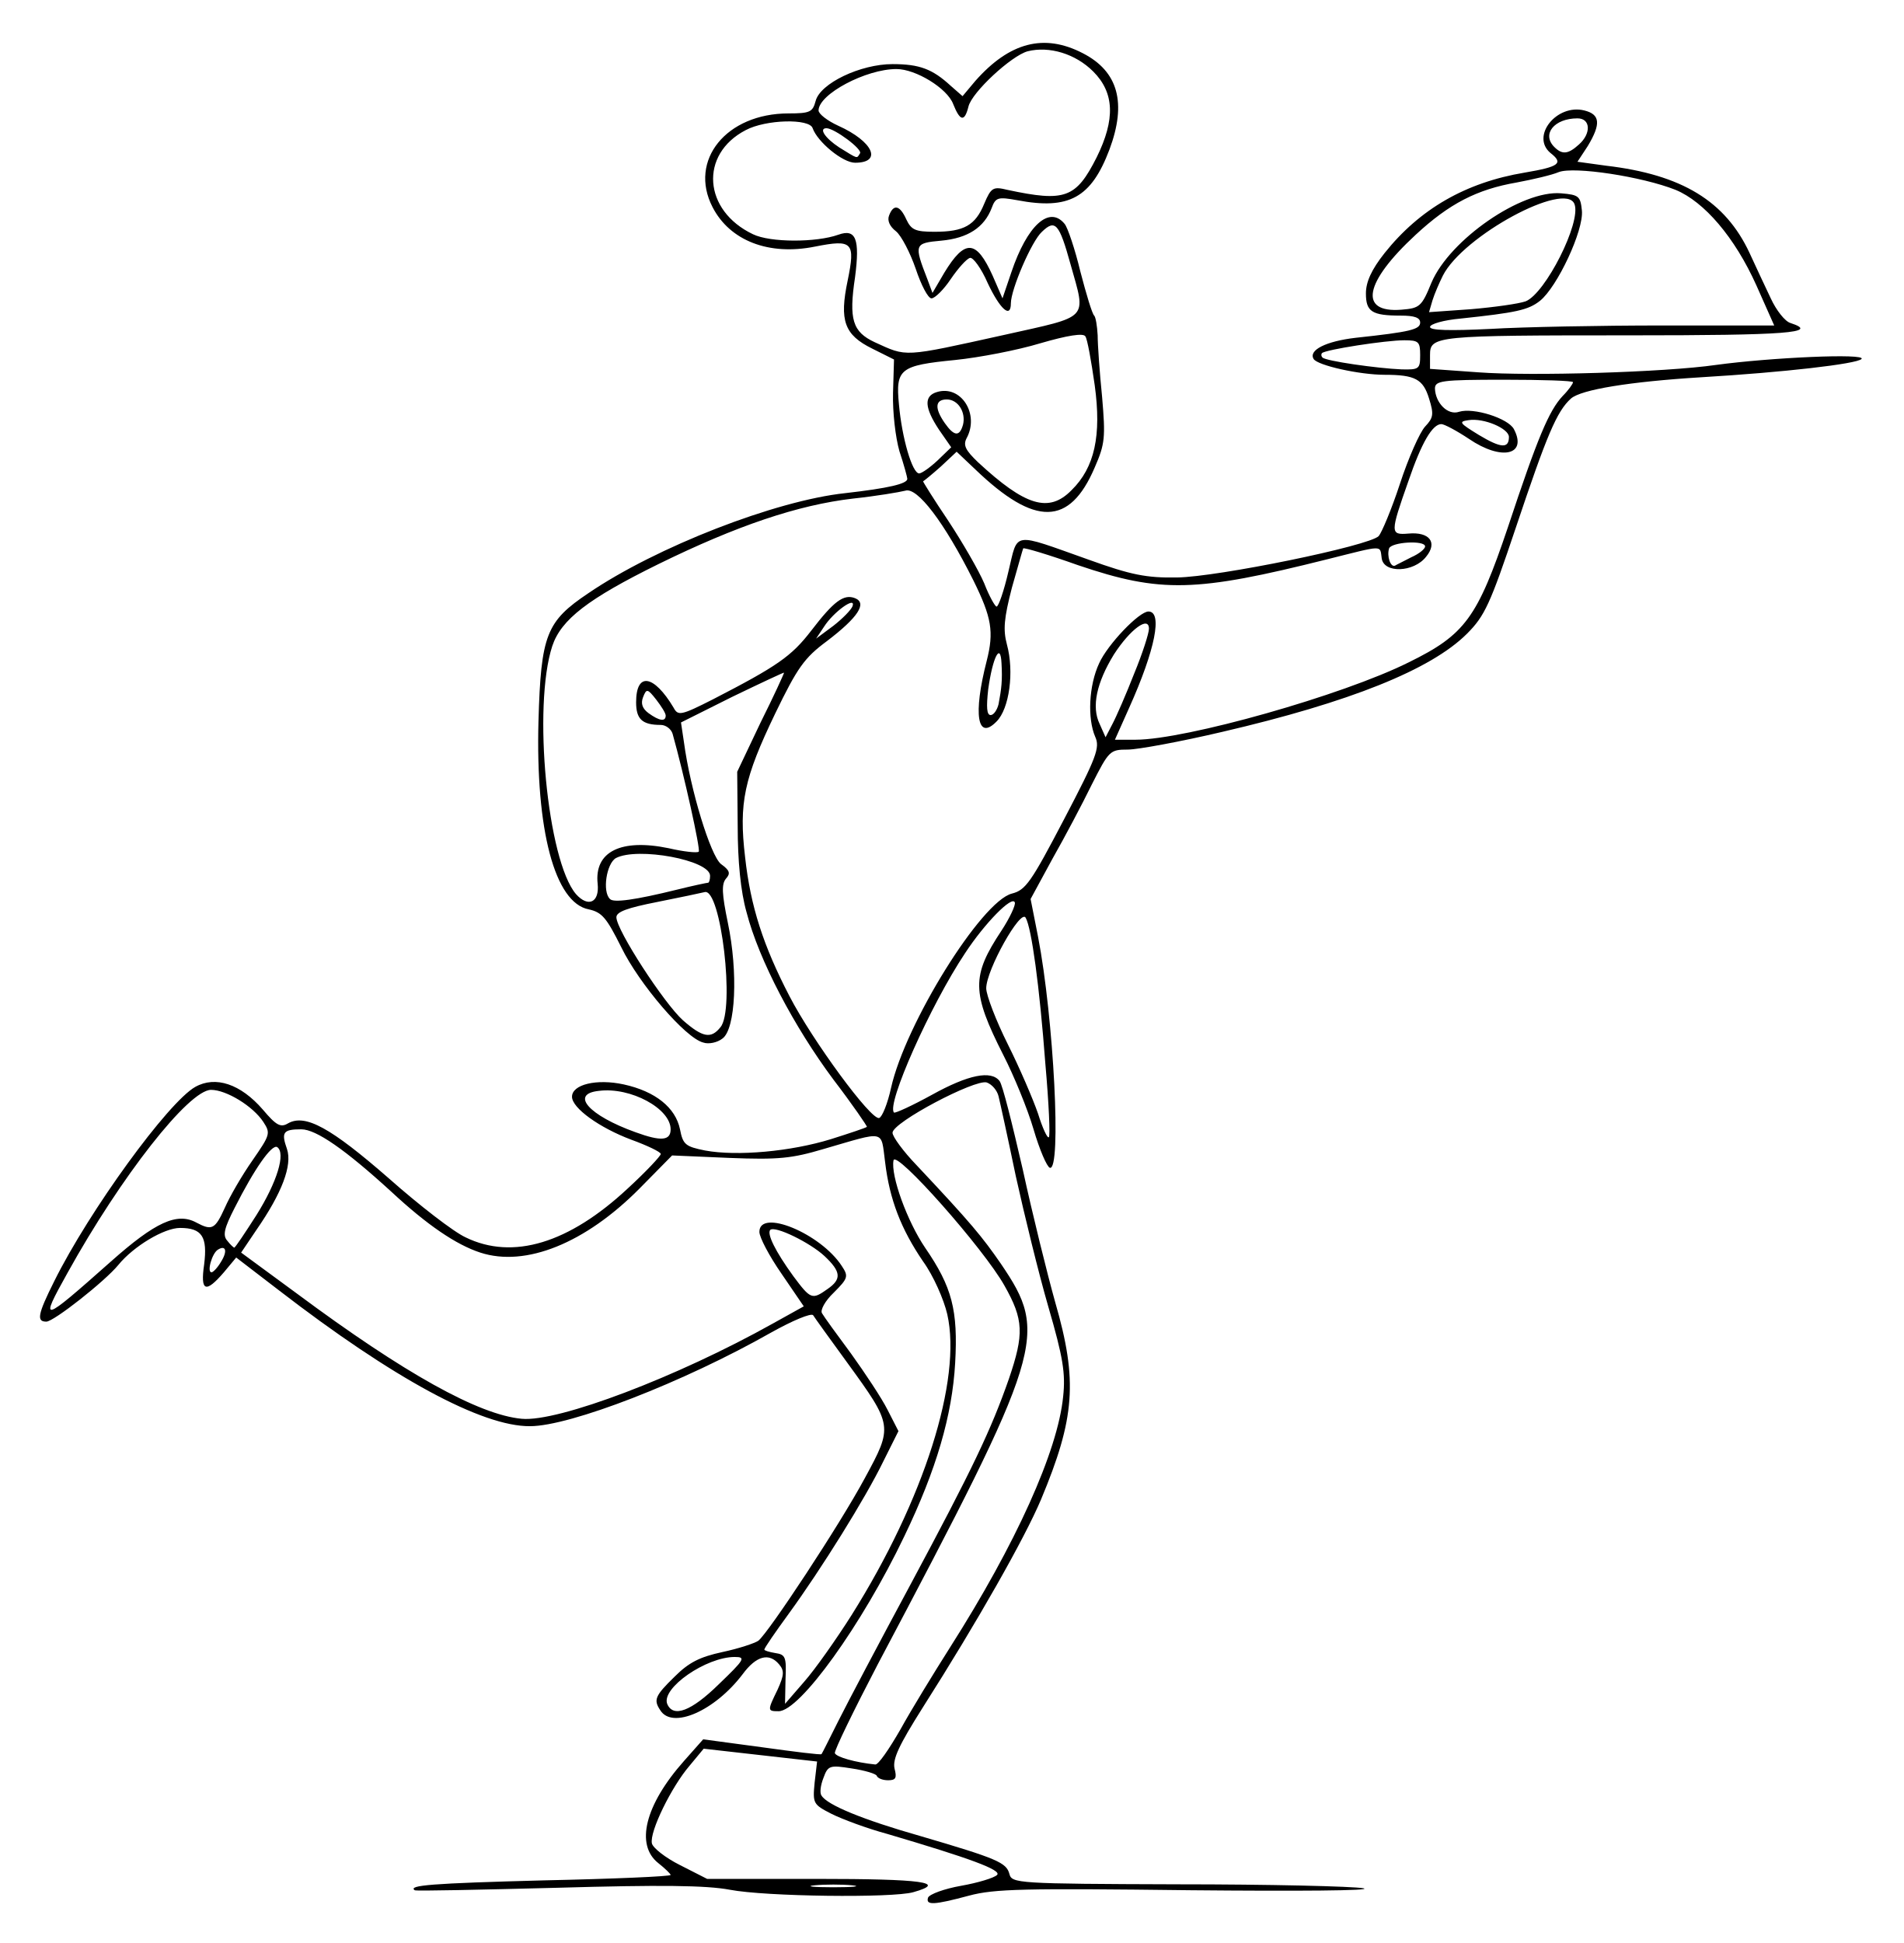
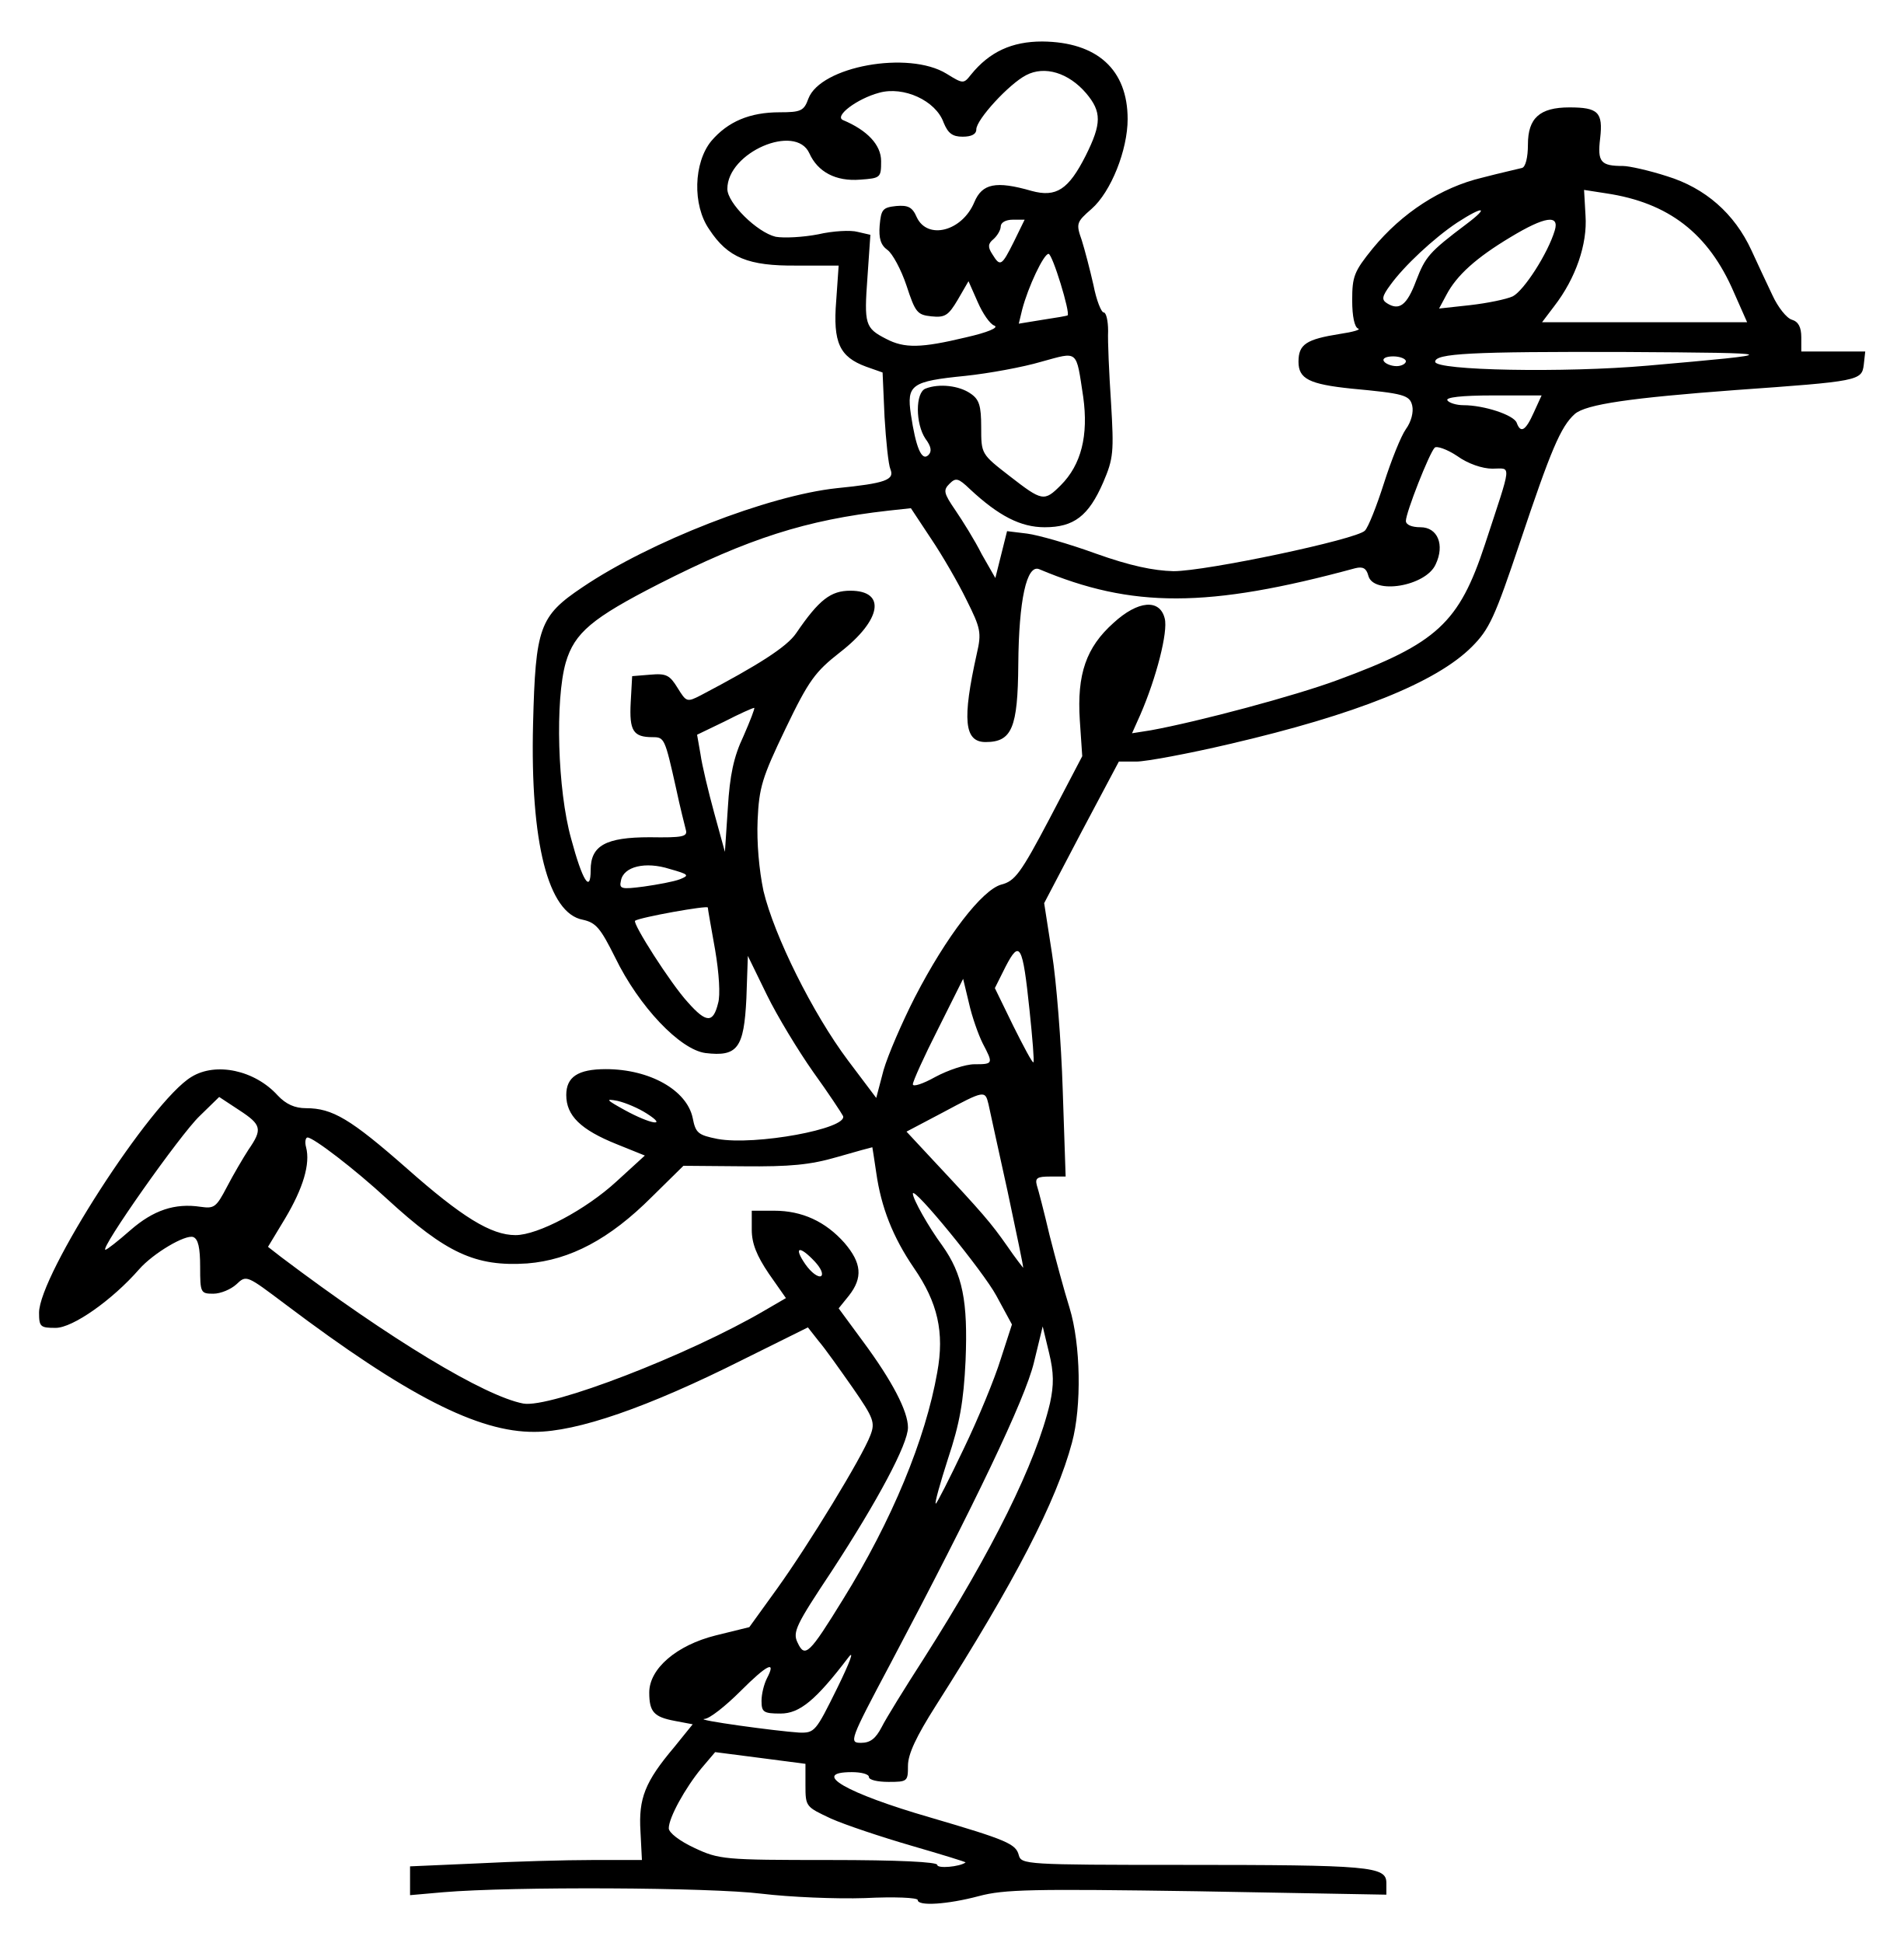
- <svg xmlns="http://www.w3.org/2000/svg" viewBox="0 0 386 394" role="img" aria-hidden="true" focusable="false">
-   <path fill="currentColor" d="M188.2 384.8C188.5 384.1 191.5 383 194.9 382.4C198.3 381.8 201.6 380.8 202.2 380.2C203.2 379.2 196.6 376.8 180 371.9C175.9 370.8 170.8 368.9 168.6 367.8C164.9 365.9 164.8 365.7 165.2 361.5L165.7 357.2L154.2 355.9L142.7 354.6L139.8 358.1C136.2 362.3 131.7 371.4 132.2 373.8C132.4 374.7 134.9 376.7 137.9 378.2L143.4 381L165.7 381C187 381 192.3 381.7 185.2 383.7C181 384.9 155.3 384.6 148 383.2C143.2 382.3 133.9 382.2 113 382.8C97.3 383.2 84.3 383.5 84.1 383.3C82.7 382.3 87.4 381.9 110.3 381.3C124.4 381 136 380.5 136 380.2C136 380 134.9 378.9 133.5 377.8C128.8 374.1 130.8 366 138.7 357.1L142.6 352.7L154.5 354.3C161 355.2 166.5 355.9 166.6 355.7C166.7 355.6 168.2 352.6 170 349C171.8 345.4 178.4 332.9 184.7 321.2C197.3 297.7 201 289.9 204.6 279.6C207.7 270.5 207.6 267.6 203.7 260.7C199.5 253.2 181.6 233 181.2 235.3C180.6 238.4 184 247.7 187.6 253C193.1 261 194.3 265.7 193.7 276.4C193.1 287 189.9 298 183.4 311.5C174.8 329.5 162.2 347 157.9 347C155.6 347 155.6 346.9 157.7 342.6C159 339.7 159.1 338.8 158 337.5C156 335.1 153.4 335.7 150.6 339.5C144.9 347 136.3 350.7 133.9 346.8C132.5 344.7 132.8 343.9 136.8 340C139.7 337.1 141.9 336 146.5 335C149.8 334.3 153.1 333.2 153.8 332.7C155.9 331 170.3 309.2 175.4 299.7C181.1 289.2 181.1 289.1 171.8 276.3C168.3 271.5 165.2 267.2 164.9 266.7C164.5 266.2 160.7 267.8 156.4 270.2C138.6 280.3 115.6 289.2 107.5 289.2C97.8 289.3 79.7 279.5 56.5 261.6L47.9 255L45.4 258C41.7 262.3 40.6 261.9 41.4 256.4C42.1 250.8 41 249 36.5 249C33.3 249 27.1 252.7 24 256.5C21.3 259.8 10.9 268 9.4 268C7.4 268 7.6 266.6 11 259.8C18.1 245.5 34.1 223.5 39.6 220.4C43.7 218.1 48.8 219.8 53.3 225C56 228.2 56.9 228.7 58.4 227.8C61.9 225.8 67.1 228.7 78.8 238.9C85 244.4 92 249.8 94.4 250.9C104 255.6 115.4 252.1 127.3 241C131 237.6 134 234.4 134 234C134 233.6 131.3 232.3 128 231.1C121.6 228.7 116 224.7 116 222.4C116 219.9 121 218.7 126.5 219.9C132.9 221.3 137 224.6 137.9 229C138.5 232.1 139 232.5 143 233.3C149.5 234.5 160.4 233.5 168.5 231C172.3 229.8 175.6 228.7 175.8 228.5C175.9 228.4 172.9 224 169 218.9C161.1 208.3 153.9 194.7 151.4 185C150.2 180.8 149.6 174.6 149.6 167.5L149.5 156.5L154.2 146.6C156.9 141.2 159 136.6 159 136.4C159 136.3 154.3 138.5 148.5 141.3L138.1 146.5L138.7 150.5C140 160.2 144.1 173.5 146.2 175.2C148 176.5 148.2 177.1 147.2 178.2C146.3 179.3 146.4 181.3 147.6 187.1C149.7 197.1 149.2 208.7 146.5 210.6C145.5 211.4 143.7 211.8 142.6 211.4C139 210.5 129.6 199.5 126 192.1C123 186.1 122.1 185 119.4 184.4C112.5 183.1 108.6 168.3 109.2 146.2C109.7 128.7 110.8 126 119.3 120.3C133.1 110.9 157.3 101.5 171.4 100C180.2 99 184 98.1 184 97.1C184 96.8 183.3 94.2 182.4 91.5C181.6 88.7 181 83.6 181.1 79.7L181.3 72.9L176.9 70.7C171.2 67.9 170.2 65 171.9 56.9C173.5 49.1 172.9 48.5 165.3 50C155.9 51.9 148 48.8 144.5 42C139.6 32.5 147.3 23 159.9 23C164.3 23 164.8 22.7 165.4 20.5C166.3 16.9 174.5 13 181 13C186.5 13 189.1 14 192.8 17.4L195.2 19.5L197.8 16.4C204.7 8.6 211.7 6.7 219.6 10.8C226.8 14.5 228.5 20.9 225 30.3C221.3 40.1 216.8 42.6 206.3 40.6C202.4 39.9 201.9 40 201.1 42.2C199.6 46.1 196.3 48.3 190.9 48.8C185.4 49.3 185.3 49.5 188.1 56.7L189.1 59.4L191.5 55.3C195.7 48.4 198 48.6 201.3 55.9L203.3 60.5L205.1 55.2C208.3 45.7 212.8 41.6 215.9 45.4C216.5 46.1 218 50.5 219.1 55.1C220.3 59.7 221.5 63.7 221.9 64C222.2 64.3 222.5 66.1 222.6 68C222.6 69.9 223 75.6 223.5 80.5C224.2 88.7 224.1 90 222 94.8C216.9 106.7 209.9 106.8 197.8 95.2L194 91.6L190.8 94.6C189 96.2 187.4 97.5 187.2 97.6C187.1 97.6 189.4 101.3 192.3 105.6C195.2 110 198.5 115.7 199.6 118.3C200.6 120.9 201.8 123 202.1 123C202.5 123 203.6 119.8 204.5 115.9C206.5 107.7 205 107.9 220.8 113.5C229.4 116.6 232.5 117.2 238.7 117.1C246.9 117 277.7 110.7 279.6 108.7C280.2 108 282.2 103.3 283.9 98.1C285.6 92.9 287.9 87.7 289 86.5C290.7 84.7 290.8 84 289.8 80.8C288.6 76.9 287 76 280.8 76C275.7 76 267.2 74.1 266.4 72.8C265.3 71 268.9 69.2 274.9 68.5C286.1 67.3 288 66.8 288 65.4C288 64.4 286.8 64 284.1 64C278.2 64 277 63.2 277 59.5C277 57.2 278.1 54.7 280.8 51.3C287.9 42.4 297.2 37 309.2 35C316.3 33.8 317.1 33.1 314.4 31C310.4 27.6 315.7 21 321.3 22.4C324.5 23.2 324.7 25.1 322 29.6L319.9 32.8L325.7 33.6C341.1 35.4 349.9 40.8 354.8 51.3C356 53.9 357.9 58 359.1 60.5C360.2 62.9 362 65.2 363.1 65.5C369.2 67.5 362.2 68 330.6 68C291 68 290 68.1 290 72L290 74.8L299.8 75.5C310.4 76.3 337.6 75.5 348 74C359 72.5 378.6 71.6 377.5 72.8C376.5 73.8 361.8 75.5 345 76.5C330.4 77.4 320.7 79 318.6 80.8C315.7 83.4 313.7 88.2 307.4 107C302.2 122.5 301.1 124.9 297.5 128.5C290.2 135.8 273.7 142.4 247.9 148.4C239.4 150.4 230.7 152 228.7 152C225.1 152 224.9 152.2 221.4 159.1C219.5 163 215.9 169.8 213.4 174.2L209 182.3L210.5 189.9C213.7 206.4 215.3 237.6 212.9 236.8C212.3 236.6 210.8 233.1 209.6 229C208.4 224.9 205.6 218.1 203.5 214C197 201.2 197 197.9 203.1 188.7C204.8 186.1 206 183.5 205.8 183C205.3 181.5 199.7 187.2 195.7 193.3C188.7 203.8 179.7 224 181.3 225.6C181.5 225.8 185 224.2 189 222C196.4 217.9 201 217 202.7 219.2C203.3 219.9 205.3 228 207.4 237.1C209.4 246.3 212.4 258.4 214 264.1C218.6 280 218 287.6 211.1 304.1C207.8 311.9 198.3 328.7 187.1 346.3C182.3 353.9 181 356.7 181.4 358.6C181.9 360.5 181.7 361 180.1 361C179 361 178 360.6 177.8 360.1C177.7 359.7 175.4 359 172.7 358.6C168.3 357.9 167.9 358 167 360.5C166.4 362 166.2 363.6 166.6 364.1C167.7 366 175 369 186.6 372.3C202.3 376.9 204.1 377.7 204.7 380C205.2 381.9 206.2 382 238.9 382.1C257.4 382.1 274.3 382.5 276.5 382.9C278.7 383.4 263 383.5 241.5 383.3C207.8 382.9 201.7 383 196.5 384.4C189.4 386.3 187.7 386.4 188.2 384.8ZM172.8 382.3C170.7 382.1 167.3 382.1 165.2 382.3C163.2 382.5 164.9 382.7 169 382.7C173.1 382.7 174.8 382.5 172.8 382.3ZM182.6 350.7C184.8 346.7 189.4 339.2 192.7 334C206 313.1 214.5 294.3 215.6 283.2C216.1 278.5 215.6 275.3 212.6 265C210.6 258.1 207.7 246.2 206 238.5C204.4 230.8 202.8 223.5 202.5 222.3C202.2 221.1 201.2 219.9 200.1 219.5C197.7 218.8 181 227.6 181 229.7C181 230.5 183.2 233.5 185.9 236.3C197 248.1 199.2 250.8 203 256.3C212.7 270.6 211.8 273.6 178 337.5C173.1 346.9 169.2 354.9 169.3 355.5C169.6 356.3 173.5 357.4 177.5 357.8C178.1 357.9 180.3 354.7 182.6 350.7ZM145.8 341.5C151 336.5 151.3 336 149 336C143.2 336 134.1 342.3 135.3 345.5C136.5 348.4 140.2 347 145.8 341.5ZM172.7 327.5C187.4 304.1 195.1 279.8 192.1 266.5C191.4 263.5 189.3 258.7 187.2 255.8C182.7 249.2 180.4 243.2 179.5 235.7C178.6 229 179.8 229.3 167 233C160.6 234.9 157.9 235.2 147.9 234.8L136.3 234.3L129.7 241C118.7 252.1 106.6 257 97.4 254C92.5 252.4 86.6 248.4 79.3 241.6C70 233.1 64.1 229 61.1 229C57.4 229 57 229.6 58.2 233C59.3 236.3 57.2 241.9 52 249.4L48.9 254L60.2 262.3C82 278.5 97.1 286.9 105.8 287.7C113.2 288.4 137.4 279.2 156.7 268.4L163 264.9L158.5 258.3C156 254.7 154 250.9 154 249.8C154 245 166.4 250.1 170.7 256.7C172.1 258.8 172 259.2 169.1 262.1C167.3 263.8 166.3 265.7 166.7 266.3C167.1 267 169.7 270.6 172.6 274.5C175.4 278.4 178.8 283.5 180 285.9L182.2 290.2L179.1 296.4C175.5 303.8 166.6 318.1 159.9 327.3C157.2 331 155 334.2 155 334.5C155 334.7 156 335 157.2 335.2C159.3 335.5 159.5 336 159.3 340.5L159.2 345.5L163.1 341C165.3 338.5 169.6 332.4 172.7 327.5ZM22.5 255.8C31.5 247.8 35.9 245.8 39.8 247.9C43 249.6 43.6 249.3 45.6 244.9C46.6 242.6 49.1 238.3 51.2 235.3C54.8 230.1 54.9 229.8 53.4 227.5C51.3 224.3 45.9 221 42.8 221C38.3 221 24.5 238.6 13.7 258.1C7.9 268.5 8.3 268.4 22.5 255.8ZM167.8 261.4C170.7 259.4 170.6 257.9 167.2 254.7C164.3 252 157.2 248.5 156.2 249.4C155.5 250.2 157.2 253.7 160.9 258.8C164.4 263.5 164.7 263.6 167.8 261.4ZM44.8 255.9C46.2 253.7 45.8 252.4 44.2 253.4C43 254.1 41.9 258 42.9 258C43.2 258 44.1 257.1 44.8 255.9ZM52 246.4C56.2 239.7 58 233.8 56.2 232.6C55.1 232 51.6 237 47.6 244.9C45.5 249 45.1 250.5 46.1 251.6C46.7 252.4 47.4 253 47.5 253C47.7 253 49.7 250 52 246.4ZM136 229C136 224.8 127.9 220.4 121.5 221.2C115.5 221.8 119.4 226.2 128.9 229.6C134.1 231.5 136 231.3 136 229ZM212 215.8C210.8 199.9 209.2 188.2 208 186.1C207 184.2 200 196.7 200 200.4C200 201.8 202 207 204.4 211.8C206.8 216.6 209.5 222.9 210.5 225.8C211.4 228.7 212.4 230.9 212.7 230.6C213 230.4 212.7 223.7 212 215.8ZM180.7 220.6C183.6 207.6 199 182.8 205.2 181.2C208 180.5 209.1 178.9 215.8 166.1C222.4 153.5 223.1 151.6 222.1 149.4C220.5 145.7 220.8 139 222.9 134.5C224.6 130.7 231 124 232.9 124C235.8 124 234.3 131.7 229 143.5L226.1 150L230.3 150C240.4 150 272.3 141 285.7 134.3C297.1 128.7 299.6 125.3 305.8 106.9C311.8 88.8 314.1 83.3 316.9 80.3C318.1 79.1 319 77.8 319 77.5C319 77.2 312.7 77 305 77C292.3 77 291 77.2 291 78.8C291.1 81.7 293.6 84.3 295.9 83.5C298.8 82.6 305.8 84.8 307 87C309.8 92.3 304.5 93.5 297.9 89C295.5 87.4 292.9 86 292.3 86C290.5 86 288.3 89.7 285.6 97.6C281.9 108.1 281.9 108.5 285.6 108.2C289.9 107.8 291.6 110 289.2 112.9C286.7 116.1 280.6 116.3 280.2 113.2C279.8 110.5 280.8 110.5 269.2 113.4C242.5 120.1 235.4 120.3 218.6 114.6C212.7 112.5 207.7 111 207.5 111.2C207.4 111.4 206.4 115 205.2 119.2C203.6 125.4 203.4 127.7 204.2 130.7C205.7 136.2 204.7 143.7 202.1 146.3C198.2 150.3 197.3 144.9 200.1 134C201.6 128.1 201.1 125.2 197.4 117.7C191.5 105.9 186 98.7 183.6 99.5C182.4 99.8 177.7 100.6 173 101.1C161.8 102.4 149.4 106.6 133.5 114.4C119.3 121.4 113.8 125.6 112 131C108 143.2 111 174.5 116.8 181.3C119.3 184.1 121.6 183 121.2 179.2C120.5 172.7 125.9 170 135.6 172C138.6 172.7 141.4 173 141.7 172.7C142.1 172.3 138.7 157 136.4 148.8C136.1 147.8 135 147 134 147C130.2 147 129 145.8 129 142.4C129 136.2 132.6 136.8 136.6 143.5C137.5 145.2 138.1 145.1 144.6 141.8C157.6 135.1 160.5 133.1 164.5 127.9C169.1 121.9 171.1 120.4 173.4 121.3C175.9 122.3 174 125.2 167.7 130C163.1 133.4 161.7 135.4 157.2 144.7C150.9 157.8 149.8 162.8 151.1 173.8C152.2 183.8 154.8 191.8 160.1 202C164.7 210.9 176.7 227.3 178.3 226.7C178.9 226.5 180 223.8 180.7 220.6ZM146.1 208.3C149.1 204.8 146.2 180 142.9 180.9C142.1 181.1 137.8 182 133.3 182.9C127.2 184.1 125 184.9 125 186C125 188.6 134.7 203.5 138.5 206.9C142.5 210.4 144.2 210.7 146.1 208.3ZM137.3 180.4C140.5 179.6 143.4 179 143.6 179C143.8 179 144 178.4 144 177.6C144 174.4 129.3 171.7 124.9 174C123 175.1 122.1 180.8 123.7 182.3C124.4 183.1 128.8 182.5 137.3 180.4ZM230 136.6C231.7 132.5 233 128.4 233 127.5C233 124.8 229.2 127.6 225.9 132.7C222.4 138.4 221.3 143.3 223 146.8L224.2 149.5L225.6 146.8C226.4 145.3 228.4 140.7 230 136.6ZM135 145.1C135 144.6 134.1 143.2 133.1 141.9C131.3 139.6 131.1 139.6 130.4 141.4C129.9 142.7 130.3 143.7 131.5 144.6C133.7 146.2 135 146.4 135 145.1ZM202.5 142.8C203.1 139.6 203.3 138 203.1 134.5C202.9 130.1 201.3 133.3 200.4 139.8C200 143.4 200.1 145 200.9 145C201.5 145 202.2 144 202.5 142.8ZM172.9 122.9C173.6 120.8 169 124.1 167.1 127.1L165.5 129.5L169 126.9C170.8 125.5 172.6 123.7 172.9 122.9ZM286.2 113C287.8 112.3 289 111.3 289 110.8C289 109.5 282.2 109.9 281.7 111.2C281.2 112.8 282 115.1 282.9 114.7C283.2 114.5 284.7 113.8 286.2 113ZM217.3 99.4C222 94.8 223.4 88.3 222 78.1C221.3 73.2 220.5 68.7 220.1 68.2C219.7 67.5 216.5 68 211 69.6C206.4 71 198.6 72.5 193.7 73C182.5 74.1 181.6 74.8 182.3 82C182.9 88.8 185 96 186.4 96C186.9 96 188.6 94.8 190.1 93.4L192.9 90.7L190.4 87.1C187.5 82.7 187.3 80.3 190 79.5C194.9 78 198.7 84 196 88.9C195.3 90.3 195.8 91.3 198.3 93.7C207.9 102.6 212.7 104.1 217.3 99.4ZM306 88.6C306 86.9 300.9 84.7 297.8 85.2C295.7 85.5 296 85.8 299.9 88.2C304.4 90.9 306 91 306 88.6ZM195.3 86.1C195.9 83.6 194.3 81 192 81C189.6 81 189.5 82.8 191.6 85.8C193.5 88.5 194.6 88.6 195.3 86.1ZM288 72C288 69.3 287.7 69 284.8 69C281 69 268.8 70.9 268.1 71.6C267.9 71.8 267.9 72.2 268.2 72.5C268.8 73.2 279.3 74.7 284.2 74.9C287.8 75 288 74.8 288 72ZM203.7 67.9C221.1 64 220.3 65 217.1 53.6C214.8 45.3 214 44.4 211.3 47C209.2 48.9 205 58.7 205 61.5C205 64.7 202.8 62.7 200.3 57.4C199 54.4 197.3 52.1 196.7 52.3C196 52.5 194.3 54.4 192.8 56.6C191.4 58.7 189.6 60.5 188.9 60.5C188.2 60.5 186.8 57.8 185.7 54.5C184.6 51.3 182.8 47.8 181.7 46.9C180.4 45.9 179.9 44.7 180.3 43.7C181.2 41.3 182.5 41.6 183.8 44.5C184.8 46.6 185.6 47 189.5 47C195.5 47 197.8 45.7 199.6 41.3C201 38 201.4 37.8 204.3 38.5C216 41 218.2 40.2 222.4 31.9C226.2 24.2 226 18.8 221.7 14.5C218.1 10.9 212.8 9.3 208.4 10.4C205.1 11.3 197.1 18.7 196.4 21.6C195.6 24.8 194.7 24.6 193.3 21.1C192.1 17.9 185.7 14 181.8 14C175.6 14 166 19.1 166 22.4C166 23.1 167.8 24.5 170 25.5C177.1 28.7 179 33 173.4 33C170.9 33 165.8 28.8 164.8 26C164.2 24 155.3 24.2 151.2 26.4C141.8 31.3 142.6 42.7 152.7 47.5C156.2 49.2 165.5 49.2 170 47.6C173.6 46.3 174.4 48.5 173.4 56.2C172.1 64.8 172.9 67.3 177.4 69.4C184 72.4 182.9 72.5 203.7 67.9ZM337.1 66L359.8 66L356.2 57.9C351.8 48.1 345.6 40.9 339.8 38.5C333 35.8 319.2 33.7 316.1 34.9C314.7 35.5 310.8 36.4 307.6 37C299.5 38.4 293.9 41.3 287.1 47.6C276.6 57.3 275.5 63.5 284.2 62.8C287.9 62.5 288.3 62.2 290.3 57.3C294 48.6 308.6 38.5 316.6 39.2C320.2 39.5 320.5 39.8 320.8 42.7C321.2 46.7 315.8 58.2 312.3 61C309.9 62.9 307.4 63.4 296.2 64.6C292.8 64.9 290 65.7 290 66.3C290 67 293.9 67.1 302.2 66.7C308.8 66.3 324.6 66 337.1 66ZM309.4 61.1C313.4 59.5 320.7 45.1 319.3 41.4C317.5 36.6 296.7 47.8 292.6 55.9C291.9 57.3 290.9 59.6 290.5 60.9L289.8 63.3L298.3 62.7C303 62.3 308 61.6 309.4 61.1ZM174.4 31.1C175 30.3 169.2 26 167.6 26C166 26 167.3 28 170.2 29.9C174.1 32.3 173.7 32.2 174.4 31.1ZM320.2 29.3C322.7 27.1 322.6 24 319.9 24C315.2 24 312.6 27.2 315.2 29.8C316.8 31.4 318 31.3 320.2 29.3Z" />
+ <svg xmlns="http://www.w3.org/2000/svg" viewBox="0 0 390 398" role="img" aria-hidden="true" focusable="false">
+   <path fill="currentColor" d="M188 389.2C188 388.7 183.2 388.5 177.2 388.8C171.3 389 161.8 388.6 156 387.9C145.5 386.6 105 386.4 90.8 387.6L84 388.2L84 385.3L84 382.3L97.7 381.7C105.2 381.3 115.9 381 121.4 381L131.5 381L131.2 375.1C130.8 368.4 132.1 365 138.1 357.9L141.9 353.2L138.2 352.5C134 351.7 133 350.7 133 346.7C133 341.8 138.6 337 146.6 335L153.5 333.3L159.2 325.4C165.6 316.5 176.6 298.5 178.3 294C179.3 291.4 179 290.5 174.7 284.3C172.1 280.6 169 276.2 167.7 274.7L165.5 271.9L152.2 278.5C132.7 288.3 118.2 293.3 109.5 293.3C98 293.4 83.3 285.9 58.5 267.2C50.5 261.2 50.5 261.1 48.4 263.1C47.3 264.1 45.2 265 43.7 265C41.1 265 41 264.8 41 259.5C41 255.6 40.6 253.8 39.6 253.4C38 252.8 31.4 256.7 28.5 260C23 266.3 14.9 272 11.4 272C8.3 272 8 271.8 8 268.9C8 261.2 30.9 225.6 39.2 220.6C44.2 217.5 52.2 219.2 56.9 224.4C58.6 226.2 60.4 227 62.7 227C68.1 227 71.8 229.2 83.3 239.3C94.6 249.3 100.6 253 105.6 253C110.2 253 120 247.8 126.3 242L132.1 236.7L126.4 234.4C118.9 231.4 116 228.5 116 224.3C116 220.6 118.4 219 124.1 219C133.1 219 140.7 223.3 141.9 229C142.5 232.1 143 232.5 147 233.3C154.7 234.7 173.7 231.2 172.7 228.6C172.4 228 169.7 223.9 166.6 219.6C163.5 215.2 159.2 208.1 157.1 203.8L153.2 195.8L152.9 204.5C152.4 214.7 151.1 216.5 144.5 215.7C139.3 215 130.9 206.2 126 196.1C123 190.1 122.1 189 119.4 188.4C112.3 187.1 108.6 172.6 109.2 148.3C109.7 128.5 110.5 126.2 119.3 120.3C133.2 110.9 157.4 101.5 171.4 100C181.4 99 183.3 98.3 182.4 96.1C182 95.2 181.5 90.4 181.2 85.4L180.8 76.3L177.4 75.1C172 73.1 170.6 70.2 171.3 61.6L171.8 54.4L163.2 54.4C153.3 54.5 149.1 52.8 145.3 47C141.8 42 142.1 33.3 145.7 28.9C149.1 24.9 153.6 23 159.7 23C164.1 23 164.7 22.7 165.6 20.2C168.1 13.6 186.1 10.3 193.9 15.1C197.3 17.2 197.4 17.2 198.9 15.3C202.7 10.6 207.3 8.5 213.5 8.5C224.8 8.6 231 14.3 231 24.4C231 30.7 227.6 39.3 223.6 42.8C220.5 45.5 220.4 45.8 221.6 49.2C222.2 51.1 223.3 55.3 224 58.4C224.6 61.5 225.6 64 226.1 64C226.6 64 227 65.7 227 67.8C226.9 69.8 227.2 76.5 227.6 82.5C228.2 92.6 228.1 93.9 226 98.8C223 105.7 220 108 214 108C209.1 108 204.6 105.7 198.7 100.2C196.3 97.9 195.8 97.8 194.5 99.1C193.2 100.4 193.3 101 195.7 104.5C197.2 106.7 199.7 110.7 201.1 113.5L203.9 118.4L205.1 113.6L206.3 108.8L210.4 109.3C212.7 109.6 219 111.4 224.5 113.4C231.5 115.9 236.3 116.9 240.4 117C247.1 117 277.9 110.5 279.6 108.7C280.3 108 282 103.7 283.5 99C285 94.3 287 89.3 288 87.9C289.1 86.4 289.6 84.4 289.3 83.1C288.8 80.9 287.5 80.6 276.8 79.6C268.2 78.7 266 77.6 266 74.1C266 70.5 267.6 69.5 274.5 68.4C277.2 68 278.9 67.5 278.2 67.3C277.5 67 277 64.9 277 61.5C277 56.6 277.4 55.6 281.2 50.9C287.2 43.6 295.2 38.4 303.6 36.4C307.4 35.4 311.1 34.6 311.8 34.4C312.5 34.2 313 32.3 313 29.6C313 24.2 315.4 22 321.5 22C327.4 22 328.4 23 327.8 28.3C327.2 33.2 327.9 34 332.5 34C333.7 34 337.8 34.9 341.5 36.1C349.3 38.5 355.3 43.7 358.8 51.3C360 53.9 361.9 58 363.1 60.5C364.2 62.9 366 65.2 367.1 65.5C368.4 65.9 369 67 369 69.1L369 72L375.6 72L382.1 72L381.8 74.7C381.4 78 380.8 78.1 355.5 79.9C334.1 81.5 324.9 82.8 322.6 84.8C319.7 87.4 317.7 92.2 311.4 111C306.2 126.5 305.1 128.9 301.5 132.5C294.2 139.8 277.7 146.4 251.9 152.4C243.4 154.4 234.7 156 232.8 156L229.2 156L221.5 170.5L213.9 185L215.5 195.3C216.4 200.9 217.4 213.5 217.7 223.2L218.3 241L215.1 241C212.5 241 212 241.3 212.4 242.8C212.7 243.7 213.9 248.3 215 253C216.2 257.7 218 264.4 219.1 267.9C221.4 275.4 221.6 288.1 219.6 295.5C216.4 307.5 208 323.8 191.7 349.4C187.7 355.7 186 359.3 186 361.7C186 364.9 185.9 365 182 365C179.8 365 178 364.6 178 364C178 363.4 176.4 363 174.5 363C165.9 363 173.3 367.3 190.6 372.3C206.3 376.9 208.1 377.7 208.7 380C209.2 381.9 210.1 382 242 382C280.8 382 284 382.3 284 385.7L284 388.1L245.2 387.4C211.5 386.9 205.7 387 200.5 388.4C194.1 390.1 188 390.5 188 389.2ZM197.8 381.5C197.9 381.4 193 379.9 186.8 378.1C180.6 376.3 173.1 373.8 170.2 372.5C165.1 370.1 165 370.1 165 365.7L165 361.3L155.8 360.1L146.5 358.9L143.7 362.2C140.4 366.2 137 372.3 137 374.5C137 375.4 139.2 377.1 142.2 378.5C147.3 380.9 148.3 381 169.8 381C184.2 381 192 381.4 192 382C192 382.8 196.6 382.4 197.8 381.5ZM180.6 353.8C181.5 352 185.4 345.7 189.2 339.8C203.4 317.5 212.2 299.7 215.1 287.4C215.9 283.7 215.9 281.2 214.9 277.1L213.6 271.7L211.8 279.1C210 286.6 199.7 308.1 182.4 340.8C174 356.6 173.9 357 176.4 357C178.3 357 179.4 356.1 180.6 353.8ZM171.5 345.8C174.1 340.5 175.1 337.8 173.8 339.5C167.1 348.3 163.8 351 159.9 351C156.4 351 156 350.7 156 348.4C156 347 156.5 345 157.1 343.8C159.1 340 157.2 340.9 151.7 346.4C148.6 349.5 145.3 352.1 144.3 352.1C142.2 352.3 159 354.6 163.7 354.9C166.9 355 167.1 354.7 171.5 345.8ZM172.7 327.6C182.7 311.5 189.6 294.8 192 281.1C193.5 272.9 192.1 266.8 187.2 259.7C182.9 253.4 180.5 247.3 179.5 240.2C179.1 237.4 178.7 235 178.7 235C178.6 235 175.3 235.9 171.5 237C166 238.6 161.9 239 152.2 238.9L140 238.8L133.5 245.2C124.9 253.8 116.8 258.1 108 258.8C97.4 259.5 91.4 256.7 79.3 245.6C72.7 239.5 64.2 233 63 233C62.6 233 62.4 233.9 62.7 235C63.6 238.4 62.1 243.4 58.4 249.6L54.9 255.4L57.6 257.5C80 274.4 99.3 286 107.2 287.5C112.7 288.5 141.2 277.5 156.7 268.4L161 265.9L157.5 260.9C155 257.2 154 254.7 154 251.9L154 248L158.6 248C164.3 248 169.1 250.2 173 254.6C176.5 258.7 176.8 261.7 173.9 265.4L171.8 268L176.8 274.8C182.8 282.9 186 289.1 186 292.4C186 295.8 179.8 307.4 170.4 321.8C163.1 332.8 162.3 334.3 163.4 336.5C164.9 339.7 165.8 338.8 172.7 327.6ZM197.4 296.8C200.4 290.6 203.8 282.3 205 278.4L207.3 271.3L204.1 265.4C201.4 260.4 187 242.8 187 244.5C187 245.6 190.2 251.3 193 255.1C197.2 261 198.3 266.5 197.8 278.7C197.4 287.1 196.6 291.6 194.2 298.8C192.6 303.8 191.4 308 191.7 308C191.9 308 194.5 302.9 197.4 296.8ZM166.9 258.4C163.7 255 162.5 255.4 165 259C166.2 260.7 167.6 261.7 168.2 261.4C168.7 261 168.2 259.8 166.9 258.4ZM206.4 244C204.5 235.5 202.8 227.5 202.5 226.2C201.8 223.3 201.7 223.3 193.1 227.9L185.7 231.8L191.1 237.6C201.4 248.6 203 250.5 206.3 255.2C208 257.7 209.6 259.7 209.6 259.7C209.7 259.6 208.2 252.5 206.4 244ZM26.7 252C31.4 247.9 35.8 246.4 41.1 247.2C43.9 247.6 44.3 247.3 46.5 243.1C47.8 240.6 49.8 237.2 50.9 235.5C53.8 231.3 53.6 230.4 49 227.4L44.9 224.7L40.9 228.6C36.9 232.4 20.3 256 21.6 256C21.9 256 24.2 254.2 26.7 252ZM132.5 228.1C130.8 227 128.2 225.9 126.5 225.5C123.9 225 124.2 225.3 128 227.4C133.3 230.3 136.9 230.9 132.5 228.1ZM187.4 204.3C193.9 191.7 201.2 182.3 205.1 181.2C207.9 180.5 209.1 178.9 215 167.7L221.7 154.9L221.2 147.5C220.6 138.1 222.5 132.6 228.1 127.6C233.1 123 237.6 122.6 238.6 126.7C239.3 129.4 236.9 138.8 233.6 146.4L231.9 150.2L235.7 149.6C245.6 147.8 265.4 142.5 274 139.3C294.4 131.8 298.9 127.6 304.2 111.5C309.8 94.4 309.7 96 305.7 96C303.7 96 300.7 95 298.5 93.4C296.4 92 294.3 91.3 293.9 91.7C292.8 92.8 288 105 288 106.7C288 107.5 289.2 108 291 108C294.5 108 296 111.6 294.1 115.6C292.1 120.1 281.3 121.9 280.3 117.9C279.9 116.4 279.2 116 277.6 116.4C247.4 124.6 231.9 124.6 212.9 116.6C210.3 115.5 208.7 123 208.6 136.1C208.5 149.1 207.3 152 201.9 152C197.5 152 197.1 147.4 200.1 133.9C201.1 129.6 200.9 128.7 198 122.9C196.3 119.4 193 113.7 190.7 110.3L186.6 104.1L182 104.6C165.1 106.5 153.3 110.3 135 119.6C121.3 126.6 117.7 129.6 115.9 135.7C113.7 143.4 114.2 161.8 117 171.8C119.3 180.4 121 183.1 121 178.2C121 173.2 124.1 171.5 133.1 171.5C139.8 171.6 140.9 171.4 140.5 170C140.3 169.2 139.3 165.3 138.5 161.5C136.2 151.2 136.1 151 133.7 151C129.7 151 128.9 149.7 129.2 143.9L129.5 138.5L133.2 138.2C136.5 137.9 137.2 138.3 138.8 140.9C140.6 143.8 140.7 143.9 143.6 142.4C155.4 136.2 161.2 132.5 163.1 129.7C167.8 122.8 170.2 121 174.2 121C181.6 121 180.6 127 172.1 133.6C167 137.6 165.7 139.3 160.9 149.3C156.1 159.3 155.5 161.3 155.2 168C155 172.6 155.5 178.2 156.4 182.5C158.6 191.7 166.5 207.6 173.7 217.2L179.5 224.9L181 219.2C181.9 216.1 184.8 209.4 187.4 204.3ZM199.6 218C203.5 218 203.5 217.9 201.3 213.7C200.4 211.9 199.1 208.2 198.5 205.5L197.3 200.5L192.2 210.7C189.3 216.4 187 221.5 187 222.1C187 222.7 189.1 222 191.6 220.6C194.2 219.2 197.8 218 199.6 218ZM210.9 206.9C209.5 193.5 208.9 192.4 206 198L203.8 202.4L207.6 210.2C209.7 214.4 211.5 217.8 211.7 217.6C211.9 217.5 211.5 212.6 210.9 206.9ZM147.1 205.5C147.6 203.9 147.3 199.3 146.5 194.6C145.7 190.1 145 186.2 145 185.9C145 185.4 131.1 187.9 130.1 188.6C129.5 189.1 137.4 201.5 140.9 205.3C144.7 209.6 146.1 209.6 147.1 205.5ZM139.3 180.1C141.3 179.3 141.1 179.1 137.2 178C132.2 176.4 127.7 177.5 127.2 180.4C126.8 182.1 127.3 182.2 131.9 181.6C134.7 181.2 138 180.6 139.3 180.1ZM152.3 150.8C153.7 147.6 154.7 145 154.5 145C154.2 145 151.5 146.2 148.4 147.8L142.8 150.5L143.5 154.5C143.8 156.7 145.1 162.1 146.3 166.5L148.5 174.5L149.1 165.5C149.5 158.8 150.3 155 152.3 150.8ZM217.3 99.4C221.5 95.2 223 89.2 221.9 81.3C220.4 71.5 221 72 213.3 74.1C209.6 75.2 202.5 76.5 197.7 77C186.7 78.1 185.7 78.8 186.6 84.9C187.6 91.6 188.8 94.6 190.2 93.2C190.9 92.5 190.8 91.5 189.6 89.9C187.5 86.8 187.5 80.4 189.6 79.6C192.4 78.5 196.5 79 198.8 80.6C200.6 81.8 201 83.1 201 87.5C201 93 201 93 206.8 97.5C213.5 102.7 213.9 102.8 217.3 99.4ZM314.2 84.5L315.8 81L305.8 81C299.4 81 296.1 81.4 296.5 82C296.8 82.5 298.3 83 299.8 83C304 83 310.1 85 310.7 86.6C311.5 88.8 312.5 88.3 314.2 84.5ZM337.5 74.9C366 72.4 365.9 72.3 332.9 72.1C301.2 72 294 72.4 294 74.1C294 75.9 320.5 76.4 337.5 74.9ZM288 74C288 73.5 286.8 73 285.4 73C284 73 283.1 73.4 283.5 74C283.8 74.5 285 75 286.1 75C287.1 75 288 74.5 288 74ZM197.9 69.1C202.3 68.1 204.7 67.1 203.7 66.7C202.8 66.4 201.3 64.2 200.3 61.9L198.4 57.6L196.2 61.4C194.3 64.6 193.6 65.1 190.8 64.8C187.9 64.5 187.5 64 185.7 58.5C184.6 55.2 182.8 51.9 181.8 51.2C180.4 50.2 180 48.8 180.2 46.2C180.5 42.9 180.8 42.5 183.6 42.2C186 42 186.9 42.4 187.8 44.5C190 49.2 197.1 47.4 199.6 41.4C201.2 37.6 204 37 211.3 39.1C216.4 40.5 218.9 38.8 222.4 31.9C225.7 25.3 225.7 22.9 222.5 19.1C218.9 14.9 214 13.4 210.2 15.4C206.7 17.2 200 24.5 200 26.5C200 27.5 199 28 197.2 28C195.1 28 194.2 27.3 193.3 25.1C191.7 20.6 185.1 17.6 180.1 19C175.6 20.2 170.8 23.8 172.7 24.6C177.7 26.7 180.5 29.7 180.5 33C180.5 36.4 180.4 36.5 176.2 36.8C171.2 37.2 167.5 35.2 165.8 31.4C163 25.2 149 31.2 149 38.7C149 41.6 155.1 47.6 158.9 48.5C160.6 48.8 164.5 48.6 167.6 48C170.6 47.3 174.3 47.1 175.7 47.5L178.3 48.1L177.7 56.8C177 66.4 177.2 67.2 181.5 69.4C185.3 71.4 188.7 71.3 197.9 69.1ZM218.7 64.6C219.3 64.1 215.6 52 214.8 52C213.8 52 210.6 58.8 209.4 63.4L208.7 66.3L213.6 65.5C216.3 65.1 218.6 64.7 218.7 64.6ZM355.2 59.9C350 47.8 341.8 41.5 329 39.6L324.5 38.9L324.8 44.2C325.2 50 322.8 57 318.4 62.7L315.9 66L336.9 66L357.9 66L355.2 59.9ZM290.1 57.5C292 52.6 292.7 51.7 300.4 45.9C305.2 42.3 303.9 42.1 298.5 45.6C293.7 48.8 287.6 54.5 284.8 58.4C283.1 60.7 283 61.4 284.1 62.1C286.6 63.7 288.2 62.6 290.1 57.5ZM309.9 60.7C312.2 59.5 317.1 51.9 318.5 47.2C319.5 43.9 316.5 44.3 309.4 48.6C302.4 52.8 298.4 56.4 296.3 60.4L294.8 63.2L301.2 62.5C304.7 62.1 308.6 61.3 309.9 60.7ZM207.7 49.5L209.9 45L207.5 45C206 45 205 45.6 205 46.4C205 47.1 204.3 48.3 203.5 49C202.4 49.9 202.3 50.6 203.3 52.1C204.9 54.7 205.2 54.5 207.7 49.5Z" />
</svg>
